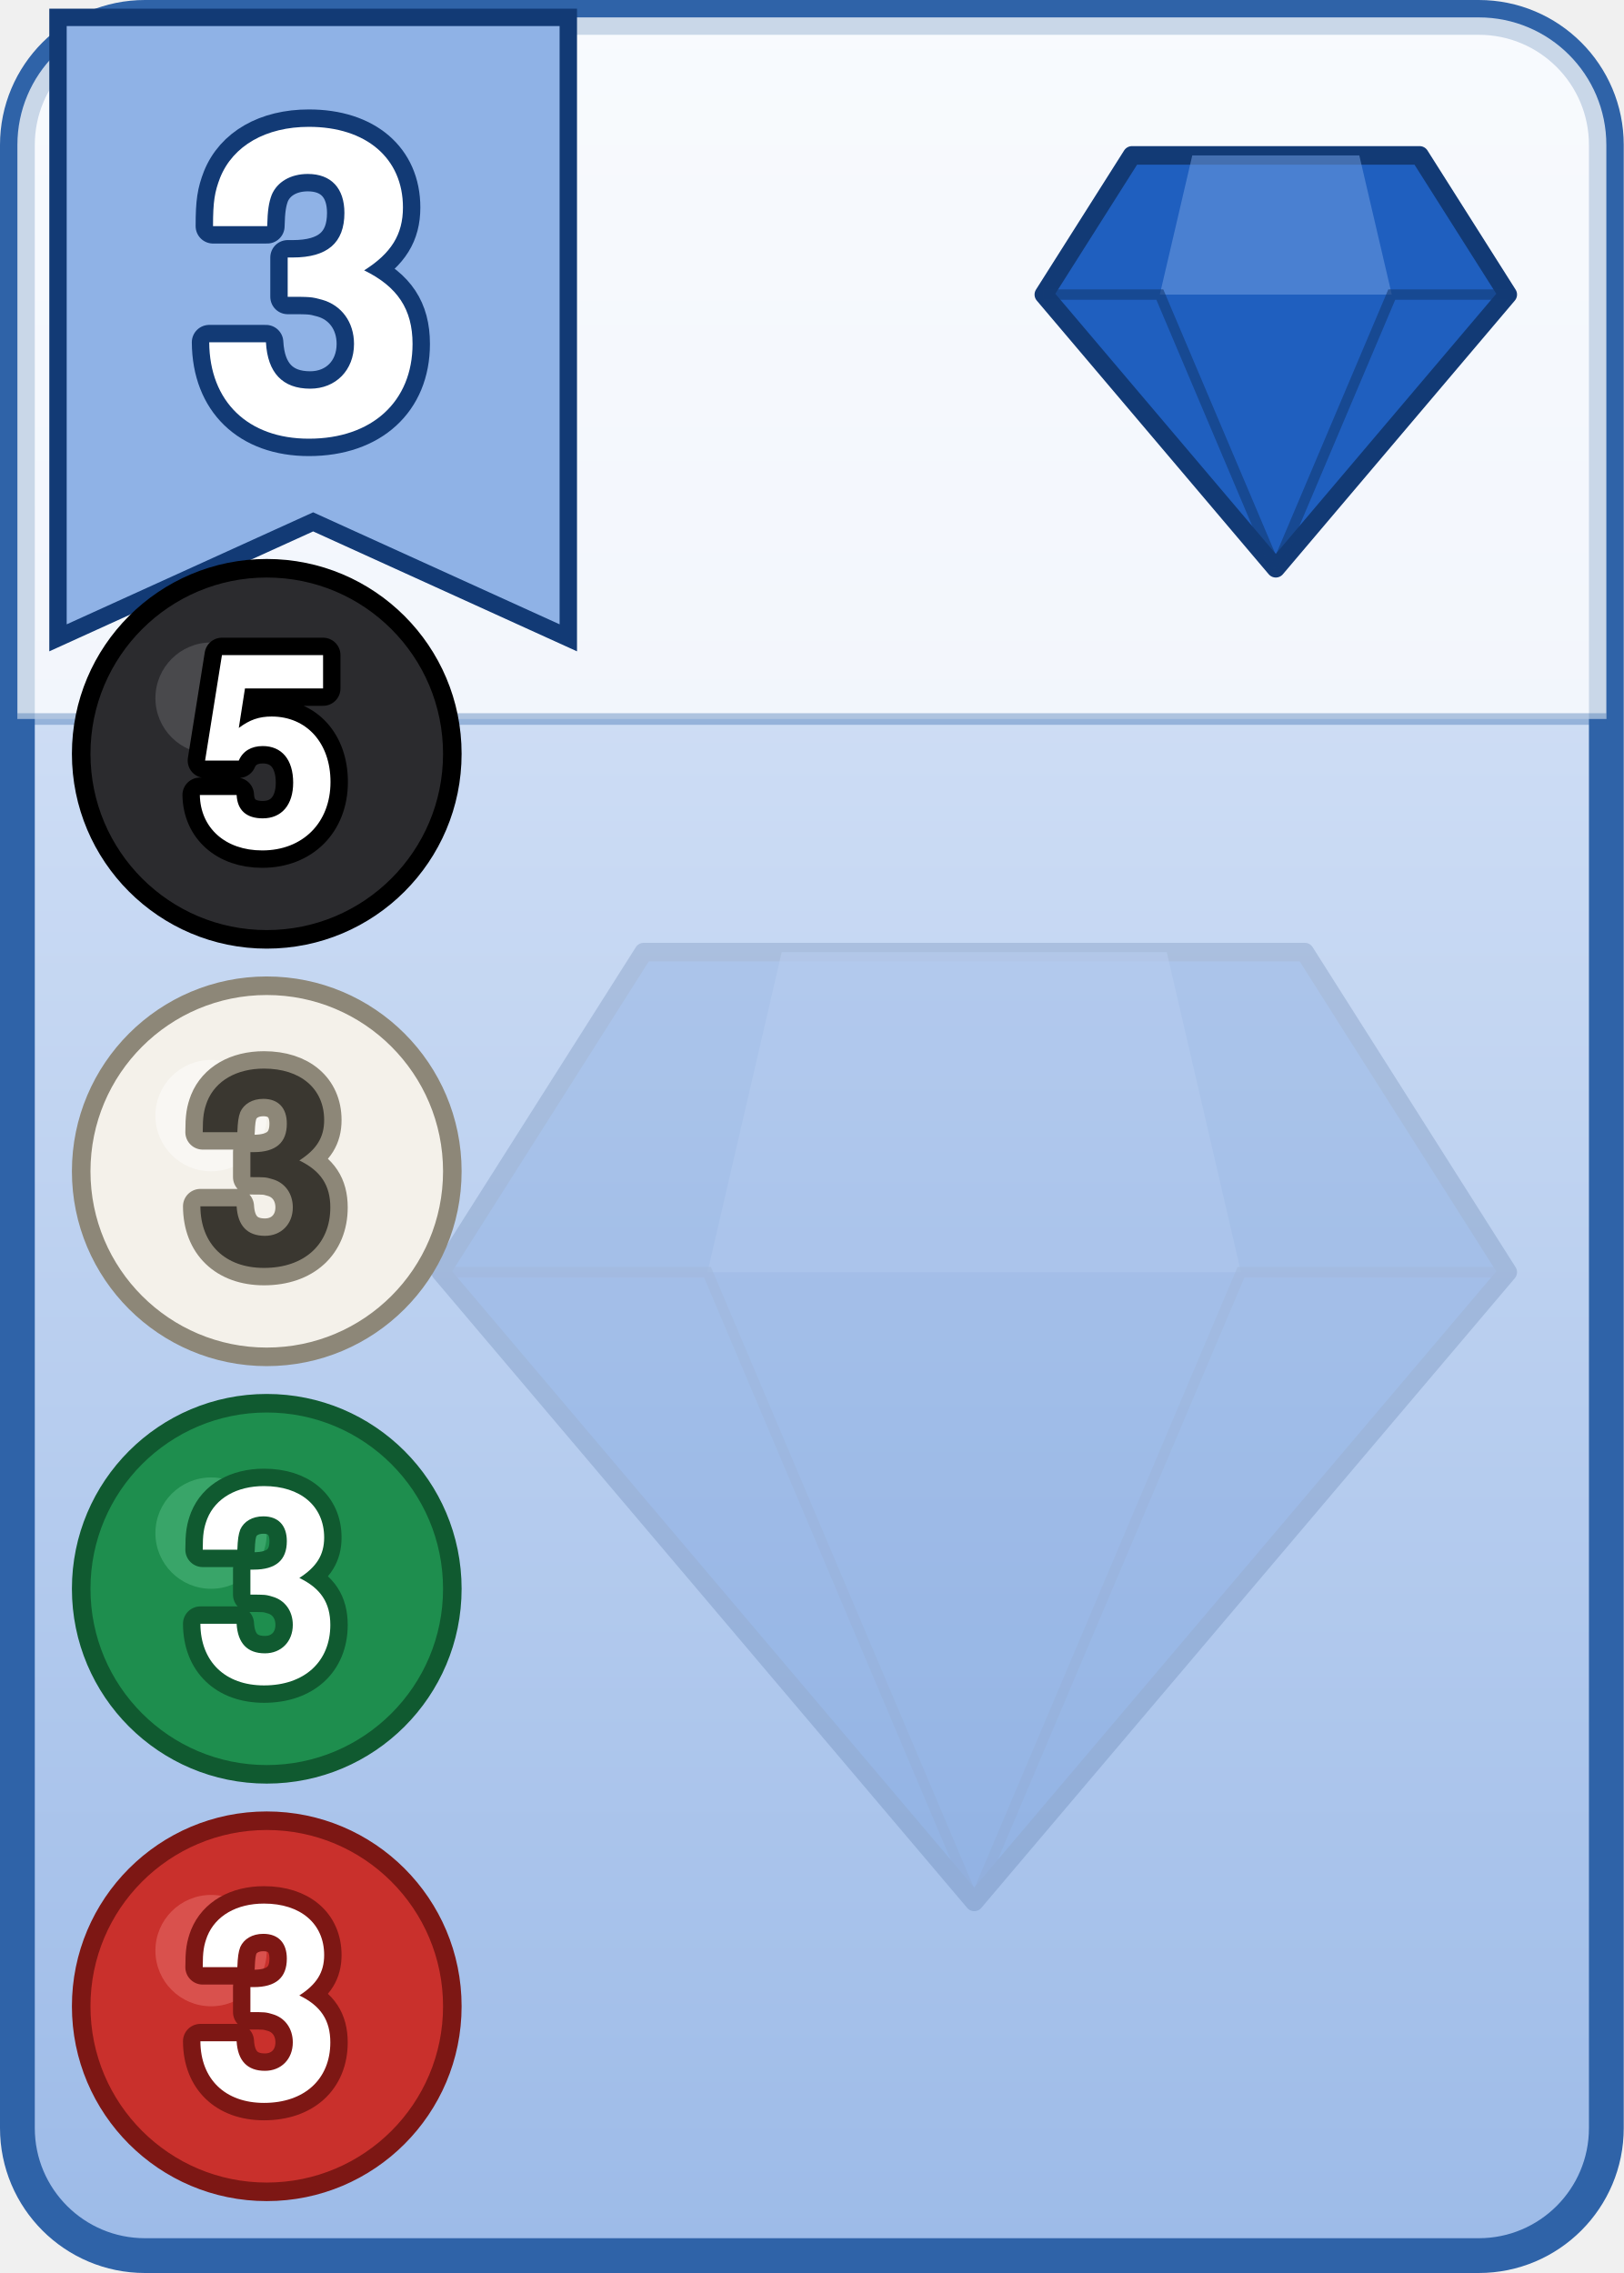
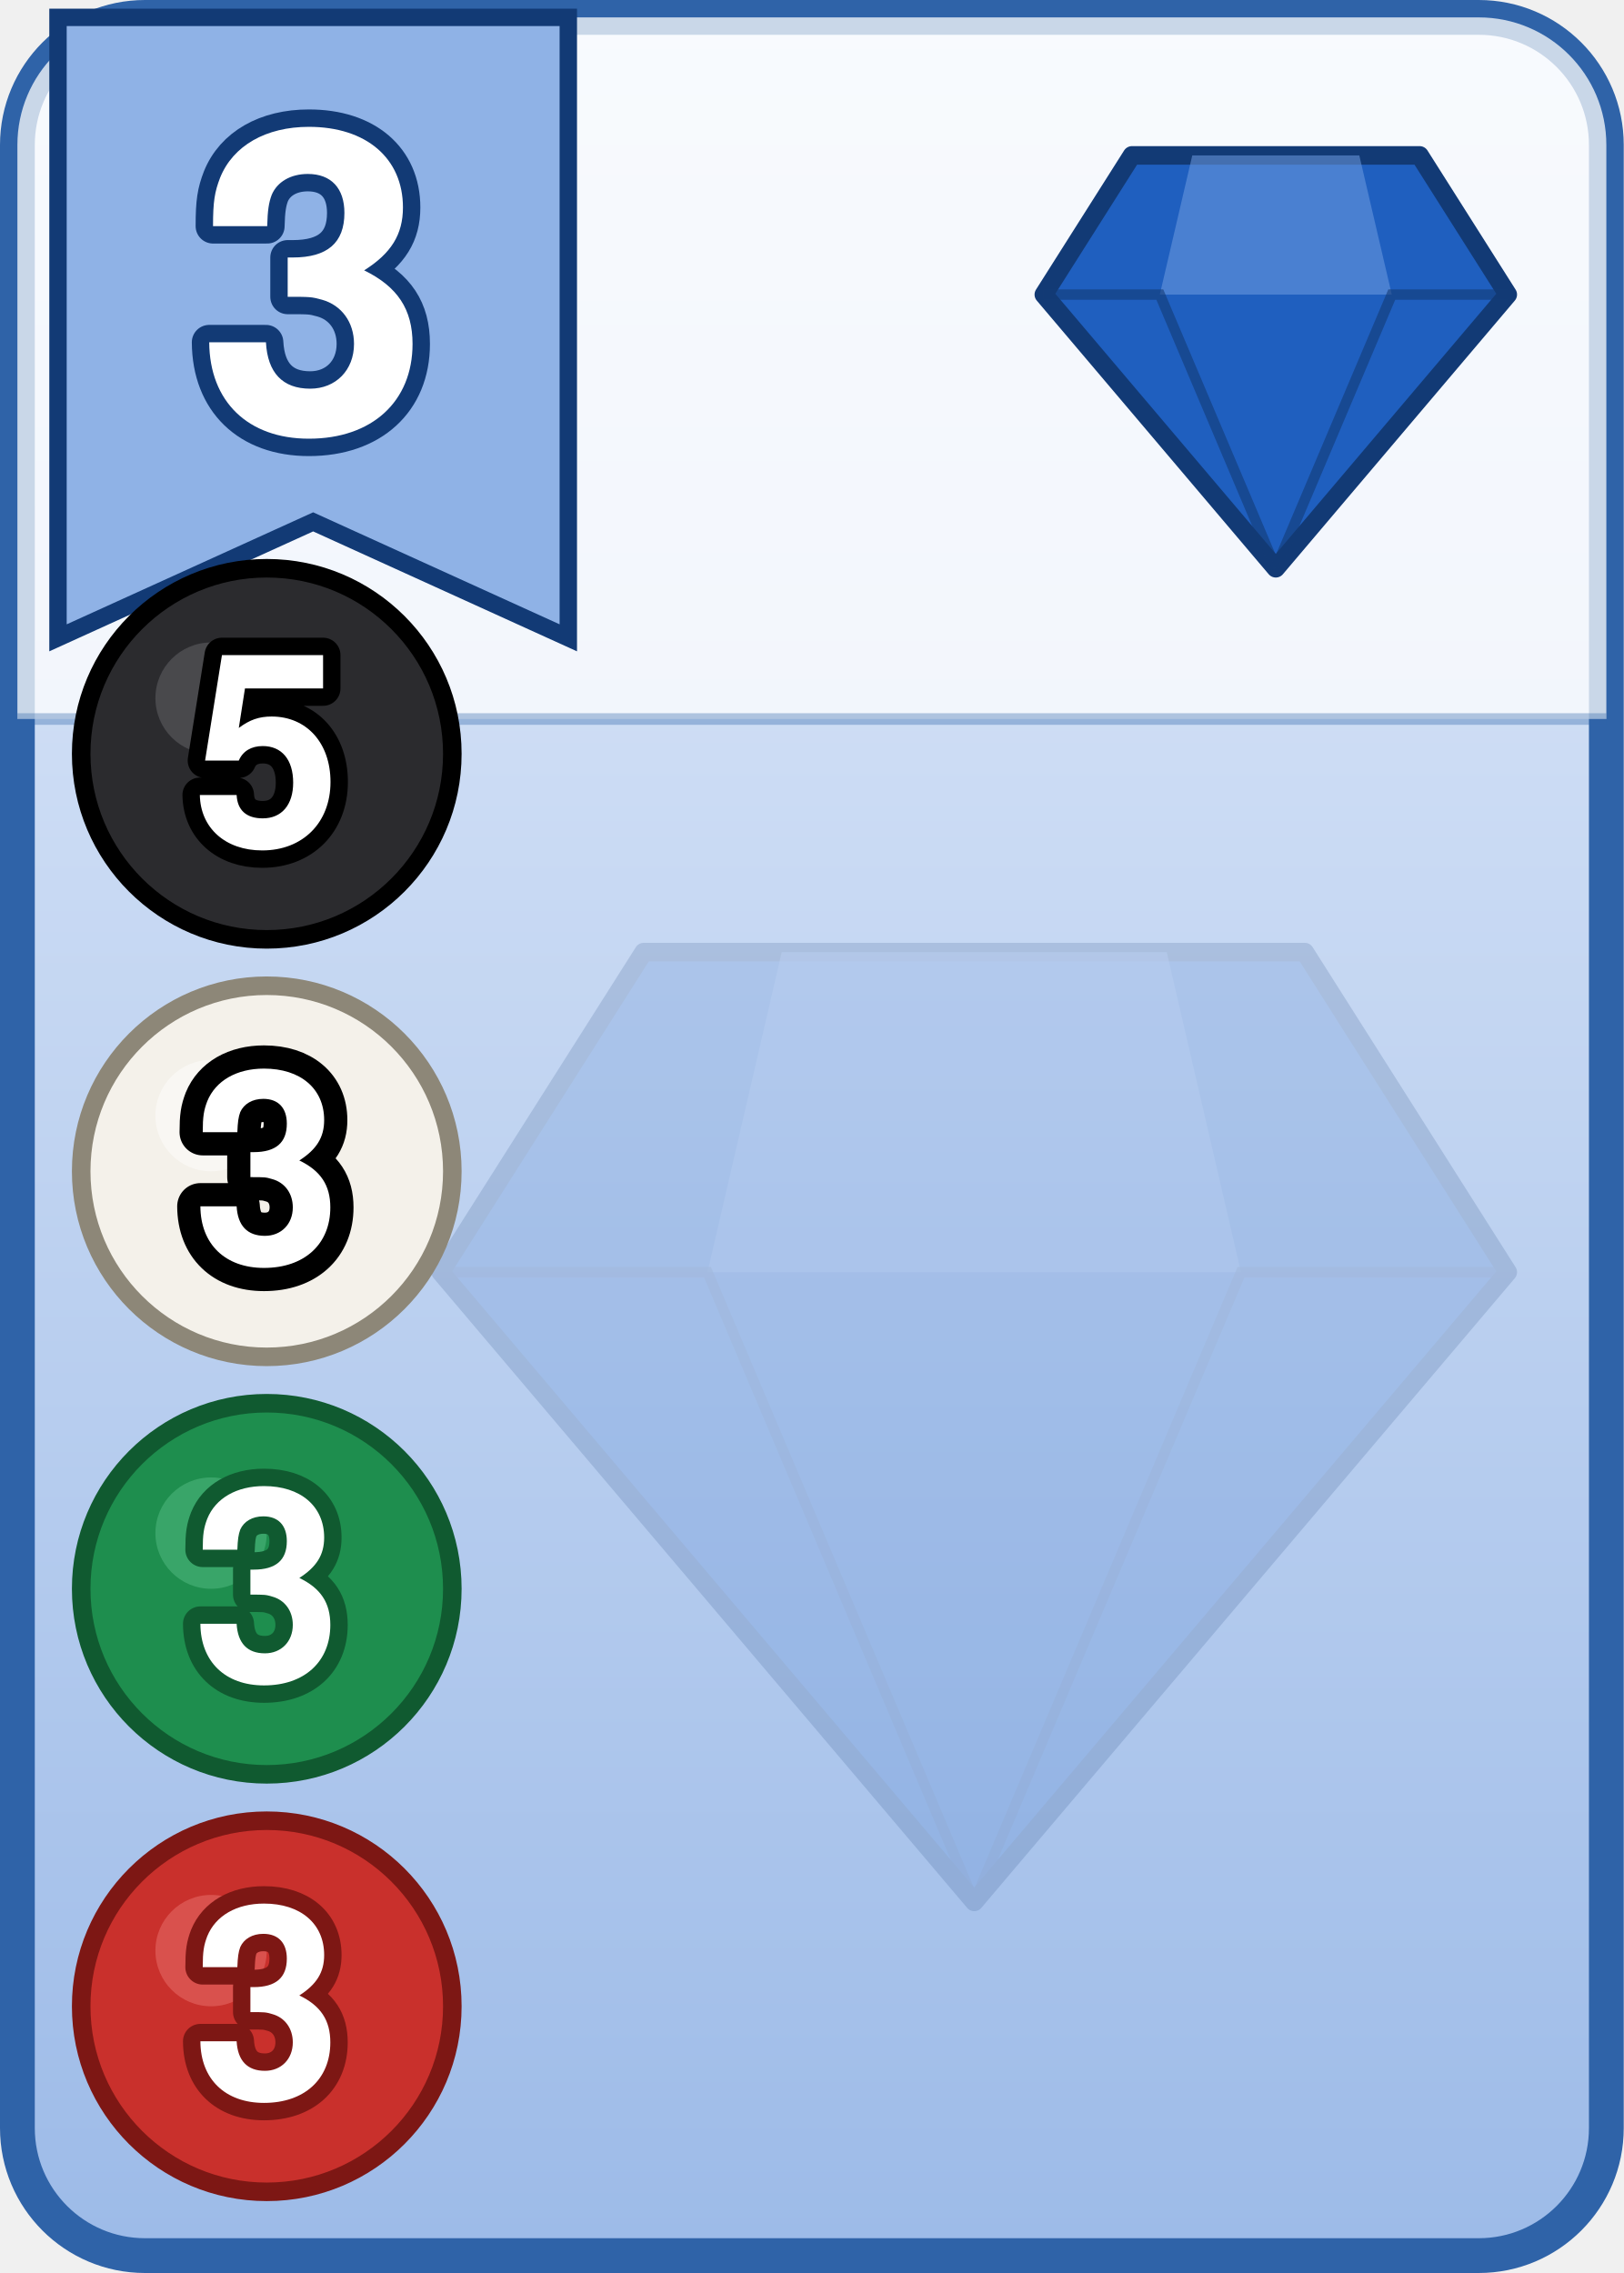
<svg xmlns="http://www.w3.org/2000/svg" width="140" height="196" viewBox="0 0 140 196" role="img" aria-label="レベル3 3点 ボーナス青 コスト白3・緑3・赤3・黒5">
  <defs>
    <linearGradient id="bgc70" x1="0" y1="0" x2="0" y2="1">
      <stop offset="0" stop-color="#E3ECFA" />
      <stop offset="1" stop-color="#9DBBE8" />
    </linearGradient>
  </defs>
  <rect x="1.5" y="1.5" width="137" height="193" rx="11" fill="url(#bgc70)" stroke="#2F63A8" stroke-width="3" />
  <g opacity="0.16">
    <polygon points="55.5,82.1 112.5,82.1 130.0,109.7 84.0,164.0 38.0,109.7" fill="#1F5FBF" stroke="#123A75" stroke-width="1.6" stroke-linejoin="round" />
    <polygon points="67.4,82.1 100.6,82.1 107.0,109.7 61.0,109.7" fill="#6E9BE0" opacity="0.55" />
    <polyline points="38.0,109.7 61.0,109.7 84.0,164.0" fill="none" stroke="#123A75" stroke-width="0.9" opacity="0.6" />
    <polyline points="130.0,109.7 107.0,109.7 84.0,164.0" fill="none" stroke="#123A75" stroke-width="0.9" opacity="0.6" />
  </g>
  <path d="M1.5,62 V12.5 A11,11 0 0 1 12.5,1.5 H127.5 A11,11 0 0 1 138.5,12.5 V62 Z" fill="#FFFFFF" opacity="0.74" />
  <line x1="1.5" y1="62" x2="138.5" y2="62" stroke="#2F63A8" stroke-width="1" opacity="0.35" />
  <polygon points="97.6,13.4 122.4,13.4 130.0,25.4 110.0,49.0 90.0,25.4" fill="#1F5FBF" stroke="#123A75" stroke-width="1.6" stroke-linejoin="round" />
  <polygon points="102.8,13.4 117.2,13.4 120.0,25.4 100.0,25.4" fill="#6E9BE0" opacity="0.55" />
  <polyline points="90.0,25.4 100.0,25.4 110.0,49.0" fill="none" stroke="#123A75" stroke-width="0.9" opacity="0.6" />
  <polyline points="130.0,25.4 120.0,25.4 110.0,49.0" fill="none" stroke="#123A75" stroke-width="0.9" opacity="0.6" />
  <path d="M5,1.5 H49 V55 L27,45 L5,55 Z" fill="#8FB2E6" stroke="#123A75" stroke-width="1.5" />
  <text x="27" y="37" text-anchor="middle" font-size="36" font-weight="800" fill="#FFFFFF" stroke="#123A75" stroke-width="3" paint-order="stroke" stroke-linejoin="round" font-family="'Helvetica Neue', Helvetica, Arial, sans-serif">3</text>
  <circle cx="23" cy="65" r="16" fill="#2B2B2E" stroke="#000000" stroke-width="1.6" />
  <circle cx="18.2" cy="60.2" r="4.8" fill="#6C6C72" opacity="0.45" />
  <text x="23" y="72.8" text-anchor="middle" font-size="23" font-weight="800" fill="#FFFFFF" stroke="#000000" stroke-width="3" paint-order="stroke" stroke-linejoin="round" font-family="'Helvetica Neue', Helvetica, Arial, sans-serif">5</text>
  <circle cx="23" cy="101" r="16" fill="#F4F1EA" stroke="#8D8778" stroke-width="1.6" />
  <circle cx="18.2" cy="96.2" r="4.8" fill="#FFFFFF" opacity="0.45" />
-   <text x="23" y="108.8" text-anchor="middle" font-size="23" font-weight="800" fill="#3A3730" stroke="#8D8778" stroke-width="3" paint-order="stroke" stroke-linejoin="round" font-family="'Helvetica Neue', Helvetica, Arial, sans-serif">3</text>
+   <text x="23" y="108.8" text-anchor="middle" font-size="23" font-weight="800" fill="#FFFFFF" stroke="#000000" stroke-width="4" paint-order="stroke" stroke-linejoin="round" font-family="'Helvetica Neue', Helvetica, Arial, sans-serif">3</text>
  <circle cx="23" cy="137" r="16" fill="#1E8E4E" stroke="#105A30" stroke-width="1.6" />
  <circle cx="18.2" cy="132.2" r="4.8" fill="#5CC189" opacity="0.45" />
  <text x="23" y="144.8" text-anchor="middle" font-size="23" font-weight="800" fill="#FFFFFF" stroke="#105A30" stroke-width="3" paint-order="stroke" stroke-linejoin="round" font-family="'Helvetica Neue', Helvetica, Arial, sans-serif">3</text>
  <circle cx="23" cy="173" r="16" fill="#C9302C" stroke="#7D1714" stroke-width="1.6" />
  <circle cx="18.2" cy="168.2" r="4.8" fill="#EE7A76" opacity="0.45" />
  <text x="23" y="180.8" text-anchor="middle" font-size="23" font-weight="800" fill="#FFFFFF" stroke="#7D1714" stroke-width="3" paint-order="stroke" stroke-linejoin="round" font-family="'Helvetica Neue', Helvetica, Arial, sans-serif">3</text>
</svg>
